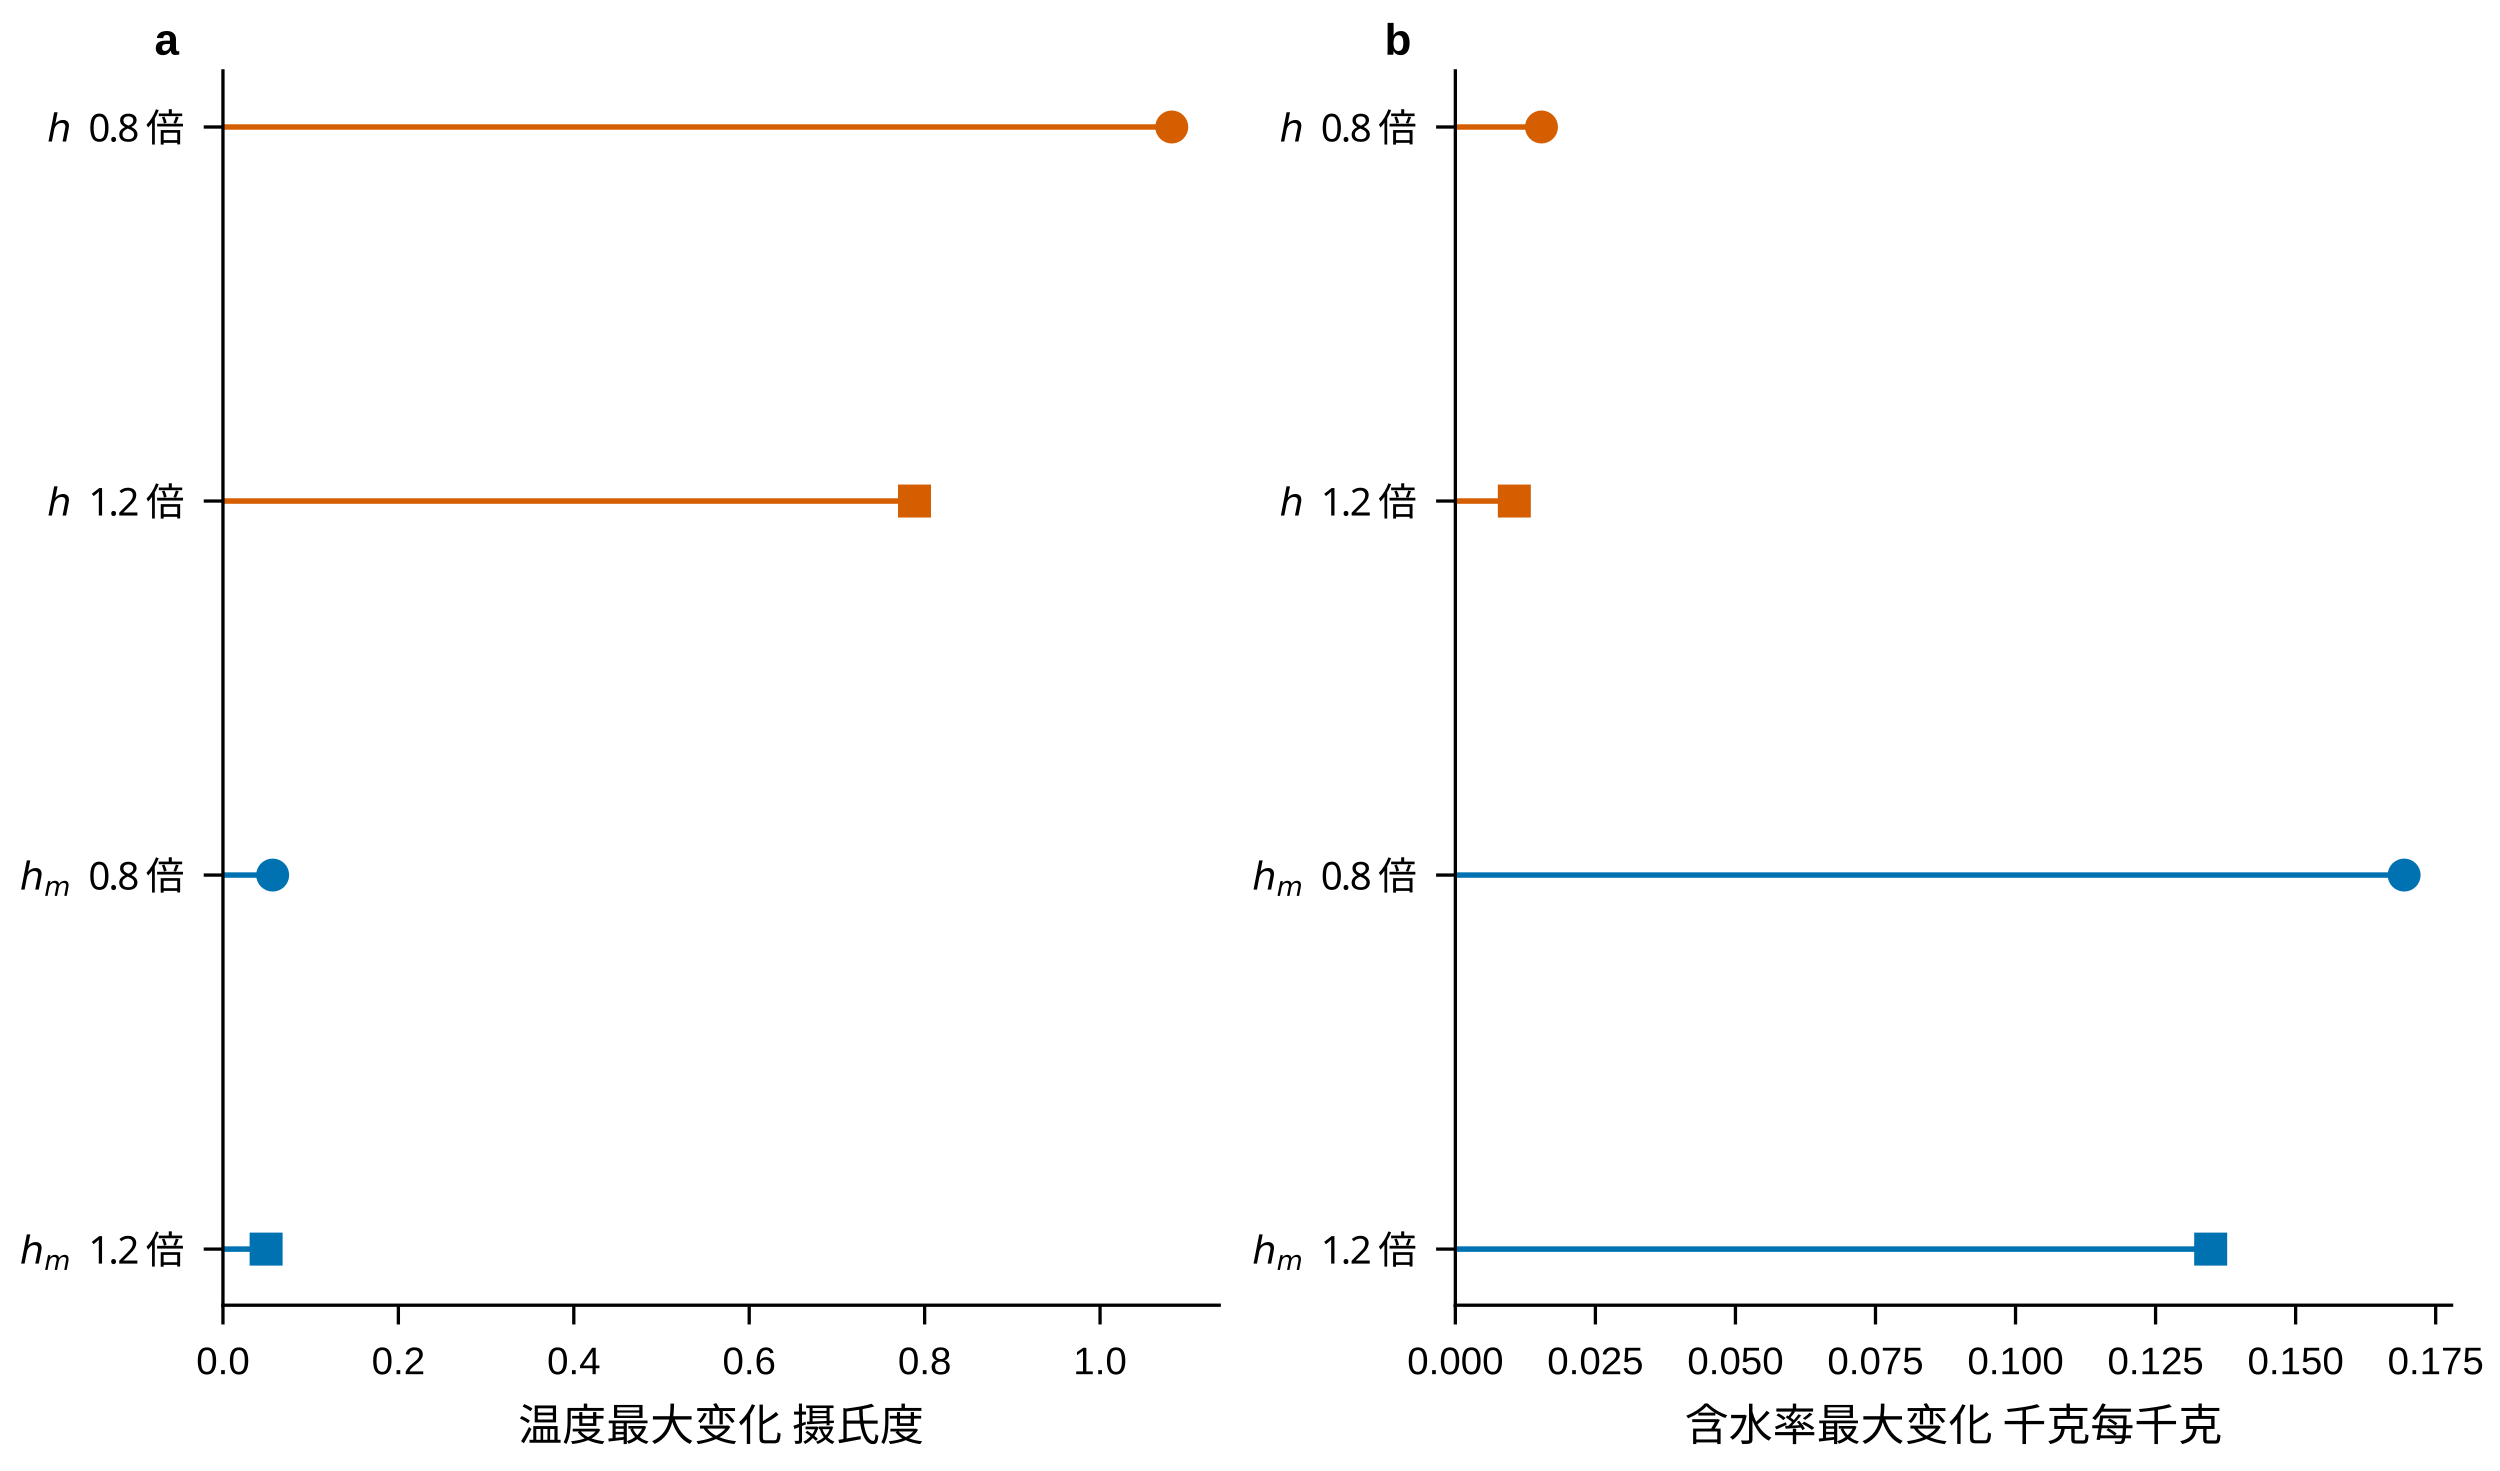
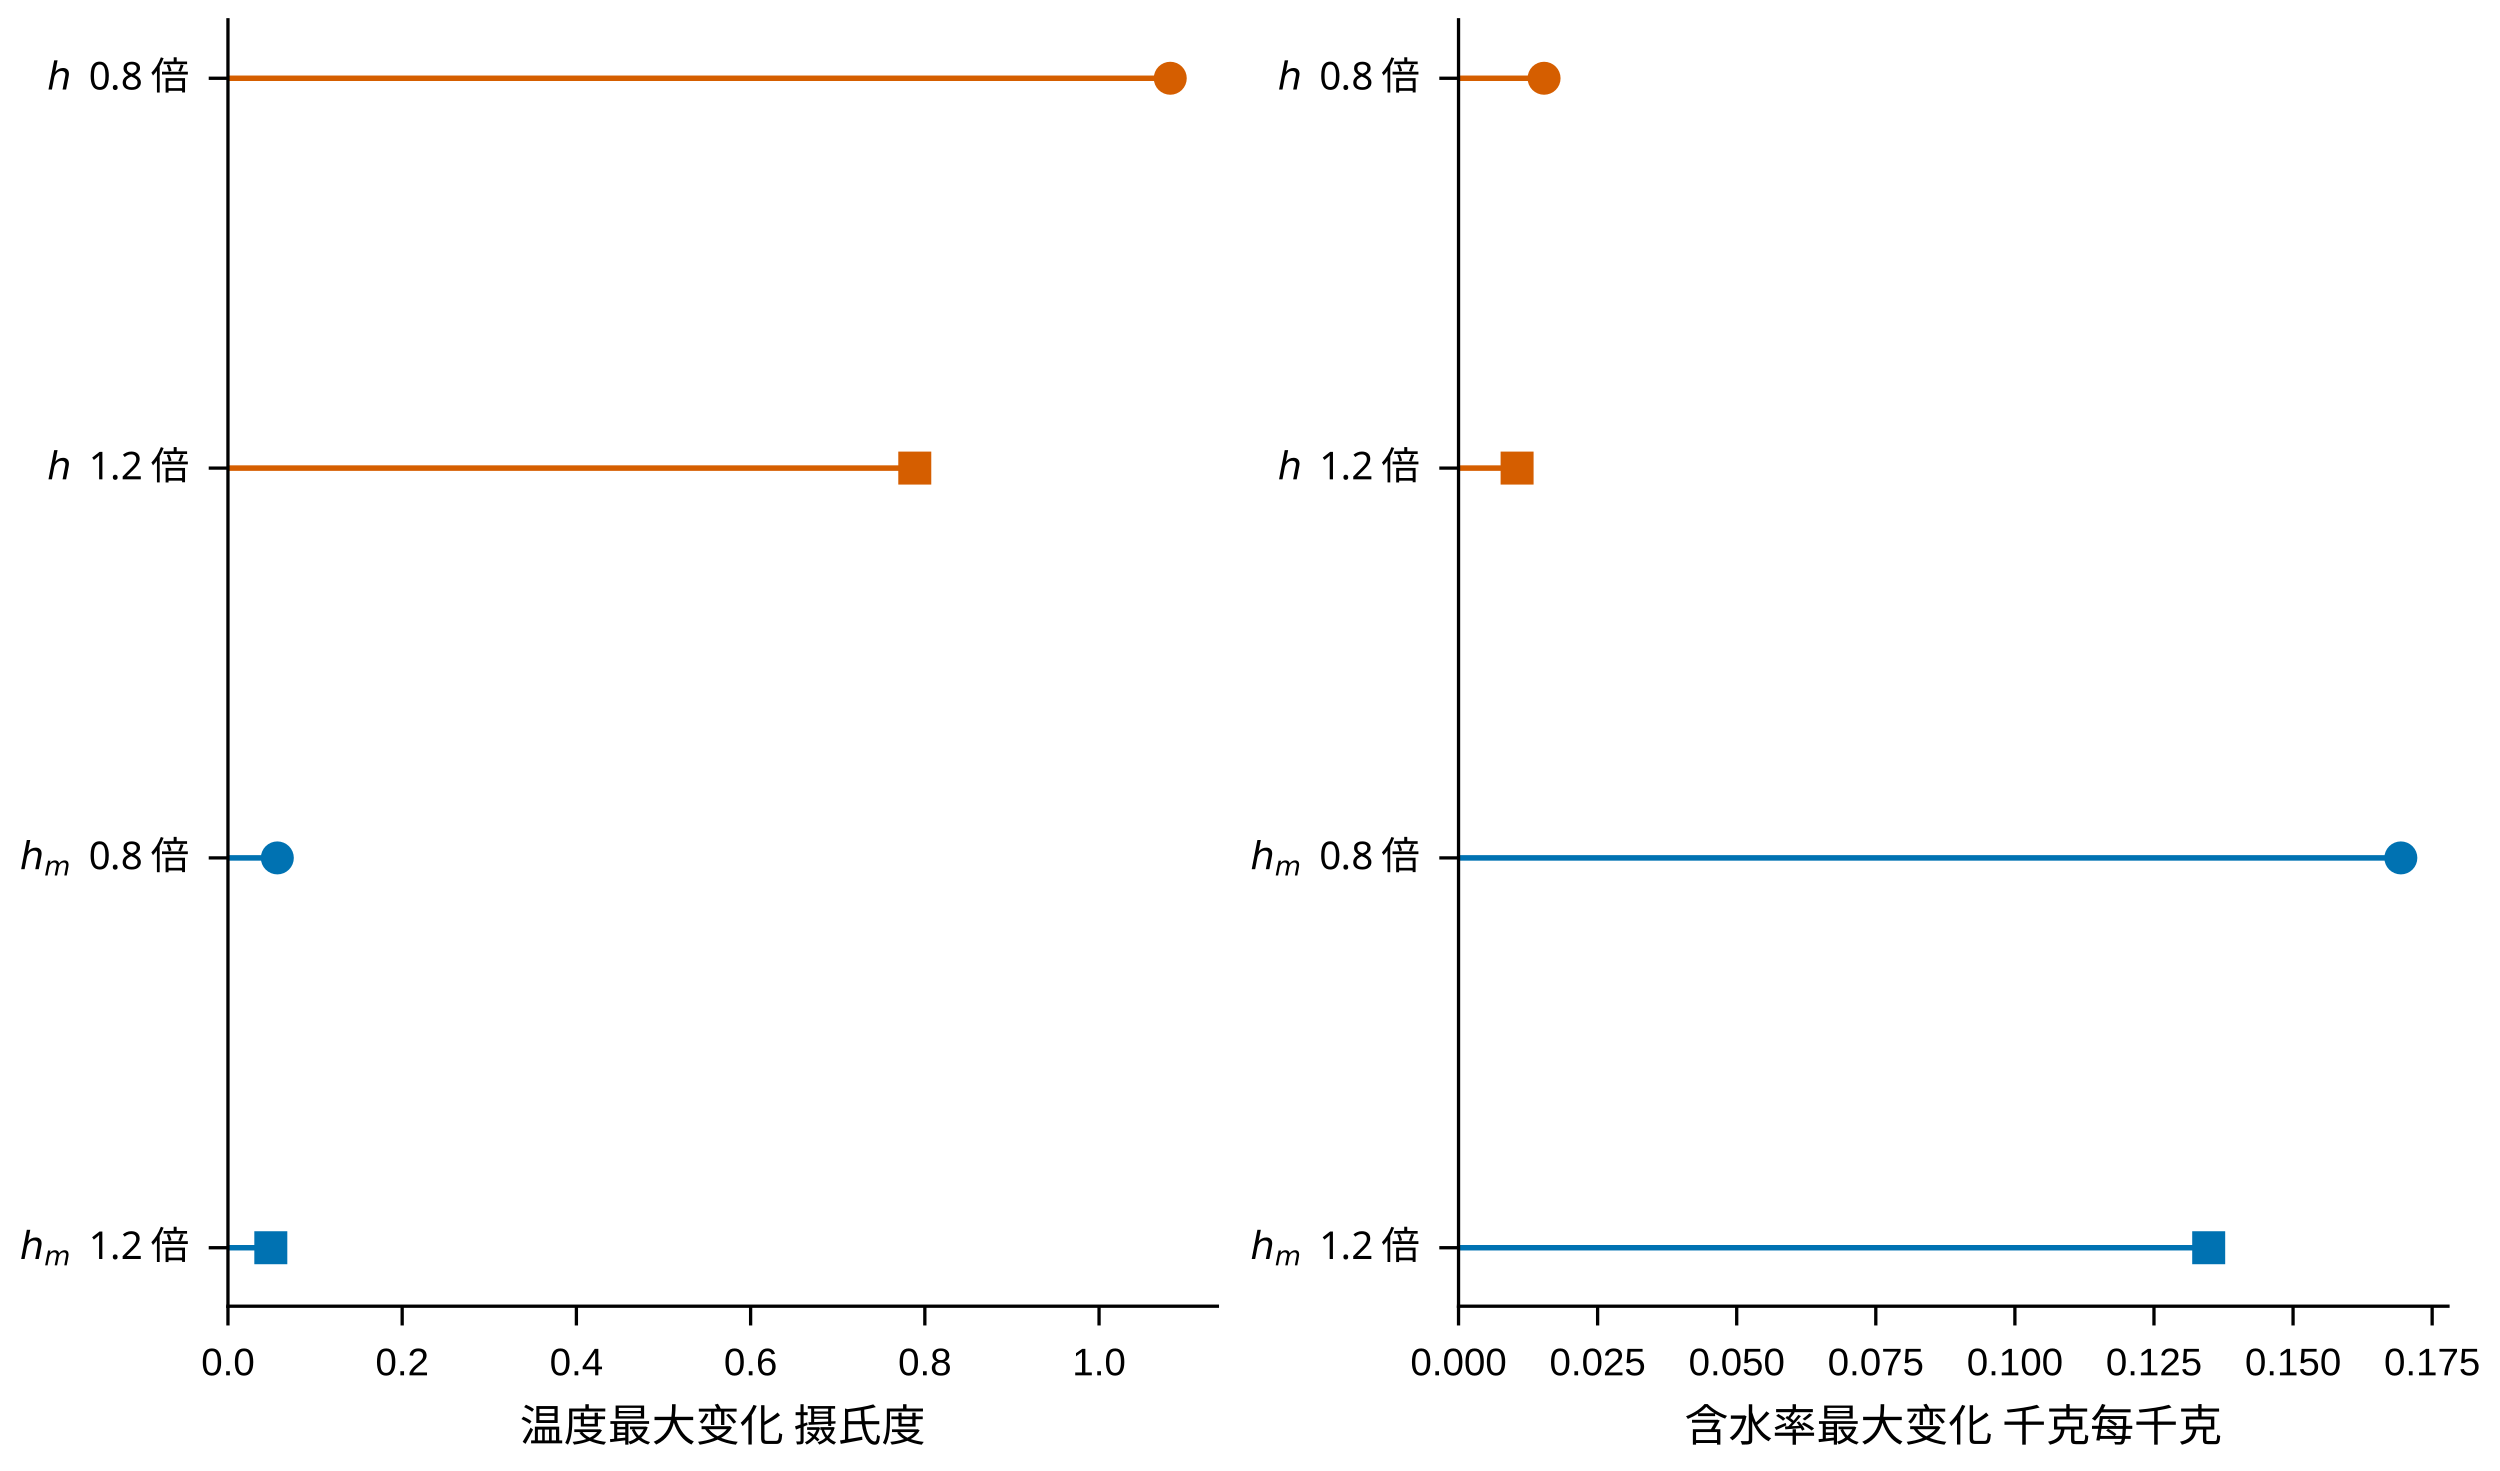
<svg xmlns="http://www.w3.org/2000/svg" xmlns:xlink="http://www.w3.org/1999/xlink" width="454.8pt" height="267.6pt" viewBox="0 0 454.8 267.6" version="1.1">
  <defs>
    <style type="text/css">*{stroke-linejoin: round; stroke-linecap: butt}</style>
  </defs>
  <g id="figure_1">
    <g id="patch_1">
      <path d="M 0 267.6  L 454.8 267.6  L 454.8 0  L 0 0  z " style="fill: #ffffff" />
    </g>
    <g id="axes_1">
      <g id="patch_2">
-         <path d="M 40.56 237.444  L 221.796 237.444  L 221.796 12.896  L 40.56 12.896  z " style="fill: #ffffff" />
+         <path d="M 41.47 237.625  L 221.466 237.625  L 221.466 3.6  L 41.47 3.6  z " style="fill: #ffffff" />
      </g>
      <g id="matplotlib.axis_1">
        <g id="xtick_1">
          <g id="line2d_1">
            <defs>
-               <path id="m7db1012827" d="M 0 0  L 0 3.5  " style="stroke: #000000; stroke-width: 0.6" />
+               <path id="mbb068a0298" d="M 0 0  L 0 3.5  " style="stroke: #000000; stroke-width: 0.6" />
            </defs>
            <g>
-               <use xlink:href="#m7db1012827" x="40.56" y="237.444" style="stroke: #000000; stroke-width: 0.6" />
+               <use xlink:href="#mbb068a0298" x="41.47" y="237.625" style="stroke: #000000; stroke-width: 0.6" />
            </g>
          </g>
          <g id="text_1">
-             <text style="font-size: 7px; font-family: 'Noto Sans SC', 'Arial', 'Helvetica', 'DejaVu Sans', sans-serif; text-anchor: middle" x="40.56" y="250.002" transform="rotate(-0 40.56 250.0025)">0.0</text>
+             <text style="font-size: 7px; font-family: 'Noto Sans SC', 'Arial', 'Helvetica', 'DejaVu Sans', sans-serif; text-anchor: middle" x="41.47" y="250.196" transform="rotate(-0 41.47 250.1961)">0.0</text>
          </g>
        </g>
        <g id="xtick_2">
          <g id="line2d_2">
            <g>
-               <use xlink:href="#m7db1012827" x="72.472" y="237.444" style="stroke: #000000; stroke-width: 0.6" />
+               <use xlink:href="#mbb068a0298" x="73.164" y="237.625" style="stroke: #000000; stroke-width: 0.6" />
            </g>
          </g>
          <g id="text_2">
-             <text style="font-size: 7px; font-family: 'Noto Sans SC', 'Arial', 'Helvetica', 'DejaVu Sans', sans-serif; text-anchor: middle" x="72.472" y="250.002" transform="rotate(-0 72.47239 250.0025)">0.2</text>
+             <text style="font-size: 7px; font-family: 'Noto Sans SC', 'Arial', 'Helvetica', 'DejaVu Sans', sans-serif; text-anchor: middle" x="73.164" y="250.196" transform="rotate(-0 73.16394 250.1961)">0.2</text>
          </g>
        </g>
        <g id="xtick_3">
          <g id="line2d_3">
            <g>
-               <use xlink:href="#m7db1012827" x="104.385" y="237.444" style="stroke: #000000; stroke-width: 0.6" />
+               <use xlink:href="#mbb068a0298" x="104.858" y="237.625" style="stroke: #000000; stroke-width: 0.6" />
            </g>
          </g>
          <g id="text_3">
-             <text style="font-size: 7px; font-family: 'Noto Sans SC', 'Arial', 'Helvetica', 'DejaVu Sans', sans-serif; text-anchor: middle" x="104.385" y="250.002" transform="rotate(-0 104.3848 250.0025)">0.4</text>
+             <text style="font-size: 7px; font-family: 'Noto Sans SC', 'Arial', 'Helvetica', 'DejaVu Sans', sans-serif; text-anchor: middle" x="104.858" y="250.196" transform="rotate(-0 104.8579 250.1961)">0.4</text>
          </g>
        </g>
        <g id="xtick_4">
          <g id="line2d_4">
            <g>
-               <use xlink:href="#m7db1012827" x="136.297" y="237.444" style="stroke: #000000; stroke-width: 0.6" />
+               <use xlink:href="#mbb068a0298" x="136.552" y="237.625" style="stroke: #000000; stroke-width: 0.6" />
            </g>
          </g>
          <g id="text_4">
-             <text style="font-size: 7px; font-family: 'Noto Sans SC', 'Arial', 'Helvetica', 'DejaVu Sans', sans-serif; text-anchor: middle" x="136.297" y="250.002" transform="rotate(-0 136.2972 250.0025)">0.6</text>
+             <text style="font-size: 7px; font-family: 'Noto Sans SC', 'Arial', 'Helvetica', 'DejaVu Sans', sans-serif; text-anchor: middle" x="136.552" y="250.196" transform="rotate(-0 136.5518 250.1961)">0.6</text>
          </g>
        </g>
        <g id="xtick_5">
          <g id="line2d_5">
            <g>
-               <use xlink:href="#m7db1012827" x="168.21" y="237.444" style="stroke: #000000; stroke-width: 0.6" />
+               <use xlink:href="#mbb068a0298" x="168.246" y="237.625" style="stroke: #000000; stroke-width: 0.6" />
            </g>
          </g>
          <g id="text_5">
-             <text style="font-size: 7px; font-family: 'Noto Sans SC', 'Arial', 'Helvetica', 'DejaVu Sans', sans-serif; text-anchor: middle" x="168.21" y="250.002" transform="rotate(-0 168.2096 250.0025)">0.8</text>
+             <text style="font-size: 7px; font-family: 'Noto Sans SC', 'Arial', 'Helvetica', 'DejaVu Sans', sans-serif; text-anchor: middle" x="168.246" y="250.196" transform="rotate(-0 168.2457 250.1961)">0.8</text>
          </g>
        </g>
        <g id="xtick_6">
          <g id="line2d_6">
            <g>
-               <use xlink:href="#m7db1012827" x="200.122" y="237.444" style="stroke: #000000; stroke-width: 0.6" />
+               <use xlink:href="#mbb068a0298" x="199.94" y="237.625" style="stroke: #000000; stroke-width: 0.6" />
            </g>
          </g>
          <g id="text_6">
-             <text style="font-size: 7px; font-family: 'Noto Sans SC', 'Arial', 'Helvetica', 'DejaVu Sans', sans-serif; text-anchor: middle" x="200.122" y="250.002" transform="rotate(-0 200.122 250.0025)">1.0</text>
+             <text style="font-size: 7px; font-family: 'Noto Sans SC', 'Arial', 'Helvetica', 'DejaVu Sans', sans-serif; text-anchor: middle" x="199.94" y="250.196" transform="rotate(-0 199.9397 250.1961)">1.0</text>
          </g>
        </g>
        <g id="text_7">
-           <text style="font-size: 8px; font-family: 'Noto Sans SC', 'Arial', 'Helvetica', 'DejaVu Sans', sans-serif; text-anchor: middle" x="131.178" y="262.056" transform="rotate(-0 131.1782 262.0558)">温度最大变化  摄氏度</text>
+           <text style="font-size: 8px; font-family: 'Noto Sans SC', 'Arial', 'Helvetica', 'DejaVu Sans', sans-serif; text-anchor: middle" x="131.468" y="262.167" transform="rotate(-0 131.4678 262.167)">温度最大变化  摄氏度</text>
        </g>
      </g>
      <g id="matplotlib.axis_2">
        <g id="ytick_1">
          <g id="line2d_7">
            <defs>
-               <path id="m5c91670d1c" d="M 0 0  L -3.5 0  " style="stroke: #000000; stroke-width: 0.6" />
+               <path id="m5f4d43d52a" d="M 0 0  L -3.5 0  " style="stroke: #000000; stroke-width: 0.6" />
            </defs>
            <g>
-               <use xlink:href="#m5c91670d1c" x="40.56" y="23.103" style="stroke: #000000; stroke-width: 0.6" />
+               <use xlink:href="#m5f4d43d52a" x="41.47" y="14.237" style="stroke: #000000; stroke-width: 0.6" />
            </g>
          </g>
          <g id="text_8">
-             <g transform="translate(8.57 25.88219)">
-               <text>
-                 <tspan x="0" y="-0.141" style="font-style: oblique; font-size: 7px; font-family: 'DejaVu Sans'">h</tspan>
-                 <tspan x="4.437" y="-0.141" style="font-weight: 100; font-size: 7px; font-family: 'Noto Sans SC'"> </tspan>
-                 <tspan x="5.977" y="-0.141" style="font-weight: 100; font-size: 7px; font-family: 'Noto Sans SC'"> </tspan>
-                 <tspan x="7.517" y="-0.141" style="font-weight: 100; font-size: 7px; font-family: 'Noto Sans SC'">0</tspan>
-                 <tspan x="11.163" y="-0.141" style="font-weight: 100; font-size: 7px; font-family: 'Noto Sans SC'">.</tspan>
-                 <tspan x="12.78" y="-0.141" style="font-weight: 100; font-size: 7px; font-family: 'Noto Sans SC'">8</tspan>
-                 <tspan x="16.427" y="-0.141" style="font-weight: 100; font-size: 7px; font-family: 'Noto Sans SC'"> </tspan>
-                 <tspan x="17.967" y="-0.141" style="font-weight: 100; font-size: 7px; font-family: 'Noto Sans SC'">倍</tspan>
+             <g transform="translate(8.57 17.02326)">
+               <text>
+                 <tspan x="0" y="-0.734" style="font-style: oblique; font-size: 7px; font-family: 'DejaVu Sans'">h</tspan>
+                 <tspan x="4.437" y="-0.734" style="font-size: 7px; font-family: 'Noto Sans SC'"> </tspan>
+                 <tspan x="6.005" y="-0.734" style="font-size: 7px; font-family: 'Noto Sans SC'"> </tspan>
+                 <tspan x="7.573" y="-0.734" style="font-size: 7px; font-family: 'Noto Sans SC'">0</tspan>
+                 <tspan x="11.458" y="-0.734" style="font-size: 7px; font-family: 'Noto Sans SC'">.</tspan>
+                 <tspan x="13.404" y="-0.734" style="font-size: 7px; font-family: 'Noto Sans SC'">8</tspan>
+                 <tspan x="17.288" y="-0.734" style="font-size: 7px; font-family: 'Noto Sans SC'"> </tspan>
+                 <tspan x="18.856" y="-0.734" style="font-size: 7px; font-family: 'Noto Sans SC'">倍</tspan>
              </text>
            </g>
          </g>
        </g>
        <g id="ytick_2">
          <g id="line2d_8">
            <g>
-               <use xlink:href="#m5c91670d1c" x="40.56" y="91.148" style="stroke: #000000; stroke-width: 0.6" />
+               <use xlink:href="#m5f4d43d52a" x="41.47" y="85.154" style="stroke: #000000; stroke-width: 0.6" />
            </g>
          </g>
          <g id="text_9">
-             <g transform="translate(8.57 93.92697)">
-               <text>
-                 <tspan x="0" y="-0.141" style="font-style: oblique; font-size: 7px; font-family: 'DejaVu Sans'">h</tspan>
-                 <tspan x="4.437" y="-0.141" style="font-weight: 100; font-size: 7px; font-family: 'Noto Sans SC'"> </tspan>
-                 <tspan x="5.977" y="-0.141" style="font-weight: 100; font-size: 7px; font-family: 'Noto Sans SC'"> </tspan>
-                 <tspan x="7.517" y="-0.141" style="font-weight: 100; font-size: 7px; font-family: 'Noto Sans SC'">1</tspan>
-                 <tspan x="11.163" y="-0.141" style="font-weight: 100; font-size: 7px; font-family: 'Noto Sans SC'">.</tspan>
-                 <tspan x="12.78" y="-0.141" style="font-weight: 100; font-size: 7px; font-family: 'Noto Sans SC'">2</tspan>
-                 <tspan x="16.427" y="-0.141" style="font-weight: 100; font-size: 7px; font-family: 'Noto Sans SC'"> </tspan>
-                 <tspan x="17.967" y="-0.141" style="font-weight: 100; font-size: 7px; font-family: 'Noto Sans SC'">倍</tspan>
+             <g transform="translate(8.57 87.93978)">
+               <text>
+                 <tspan x="0" y="-0.734" style="font-style: oblique; font-size: 7px; font-family: 'DejaVu Sans'">h</tspan>
+                 <tspan x="4.437" y="-0.734" style="font-size: 7px; font-family: 'Noto Sans SC'"> </tspan>
+                 <tspan x="6.005" y="-0.734" style="font-size: 7px; font-family: 'Noto Sans SC'"> </tspan>
+                 <tspan x="7.573" y="-0.734" style="font-size: 7px; font-family: 'Noto Sans SC'">1</tspan>
+                 <tspan x="11.458" y="-0.734" style="font-size: 7px; font-family: 'Noto Sans SC'">.</tspan>
+                 <tspan x="13.404" y="-0.734" style="font-size: 7px; font-family: 'Noto Sans SC'">2</tspan>
+                 <tspan x="17.288" y="-0.734" style="font-size: 7px; font-family: 'Noto Sans SC'"> </tspan>
+                 <tspan x="18.856" y="-0.734" style="font-size: 7px; font-family: 'Noto Sans SC'">倍</tspan>
              </text>
            </g>
          </g>
        </g>
        <g id="ytick_3">
          <g id="line2d_9">
            <g>
-               <use xlink:href="#m5c91670d1c" x="40.56" y="159.193" style="stroke: #000000; stroke-width: 0.6" />
+               <use xlink:href="#m5f4d43d52a" x="41.47" y="156.071" style="stroke: #000000; stroke-width: 0.6" />
            </g>
          </g>
          <g id="text_10">
-             <g transform="translate(3.6 161.9718)">
-               <text>
-                 <tspan x="0" y="-0.141" style="font-style: oblique; font-size: 7px; font-family: 'DejaVu Sans'">h</tspan>
-                 <tspan x="4.437" y="1.008" style="font-style: oblique; font-size: 4.9px; font-family: 'DejaVu Sans'">m</tspan>
-                 <tspan x="9.401" y="-0.141" style="font-weight: 100; font-size: 7px; font-family: 'Noto Sans SC'"> </tspan>
-                 <tspan x="10.941" y="-0.141" style="font-weight: 100; font-size: 7px; font-family: 'Noto Sans SC'"> </tspan>
-                 <tspan x="12.481" y="-0.141" style="font-weight: 100; font-size: 7px; font-family: 'Noto Sans SC'">0</tspan>
-                 <tspan x="16.128" y="-0.141" style="font-weight: 100; font-size: 7px; font-family: 'Noto Sans SC'">.</tspan>
-                 <tspan x="17.745" y="-0.141" style="font-weight: 100; font-size: 7px; font-family: 'Noto Sans SC'">8</tspan>
-                 <tspan x="21.392" y="-0.141" style="font-weight: 100; font-size: 7px; font-family: 'Noto Sans SC'"> </tspan>
-                 <tspan x="22.932" y="-0.141" style="font-weight: 100; font-size: 7px; font-family: 'Noto Sans SC'">倍</tspan>
+             <g transform="translate(3.6 158.8563)">
+               <text>
+                 <tspan x="0" y="-0.734" style="font-style: oblique; font-size: 7px; font-family: 'DejaVu Sans'">h</tspan>
+                 <tspan x="4.437" y="0.414" style="font-style: oblique; font-size: 4.9px; font-family: 'DejaVu Sans'">m</tspan>
+                 <tspan x="9.401" y="-0.734" style="font-size: 7px; font-family: 'Noto Sans SC'"> </tspan>
+                 <tspan x="10.969" y="-0.734" style="font-size: 7px; font-family: 'Noto Sans SC'"> </tspan>
+                 <tspan x="12.537" y="-0.734" style="font-size: 7px; font-family: 'Noto Sans SC'">0</tspan>
+                 <tspan x="16.422" y="-0.734" style="font-size: 7px; font-family: 'Noto Sans SC'">.</tspan>
+                 <tspan x="18.368" y="-0.734" style="font-size: 7px; font-family: 'Noto Sans SC'">8</tspan>
+                 <tspan x="22.253" y="-0.734" style="font-size: 7px; font-family: 'Noto Sans SC'"> </tspan>
+                 <tspan x="23.821" y="-0.734" style="font-size: 7px; font-family: 'Noto Sans SC'">倍</tspan>
              </text>
            </g>
          </g>
        </g>
        <g id="ytick_4">
          <g id="line2d_10">
            <g>
-               <use xlink:href="#m5c91670d1c" x="40.56" y="227.237" style="stroke: #000000; stroke-width: 0.6" />
+               <use xlink:href="#m5f4d43d52a" x="41.47" y="226.987" style="stroke: #000000; stroke-width: 0.6" />
            </g>
          </g>
          <g id="text_11">
-             <g transform="translate(3.6 230.0166)">
-               <text>
-                 <tspan x="0" y="-0.141" style="font-style: oblique; font-size: 7px; font-family: 'DejaVu Sans'">h</tspan>
-                 <tspan x="4.437" y="1.008" style="font-style: oblique; font-size: 4.9px; font-family: 'DejaVu Sans'">m</tspan>
-                 <tspan x="9.401" y="-0.141" style="font-weight: 100; font-size: 7px; font-family: 'Noto Sans SC'"> </tspan>
-                 <tspan x="10.941" y="-0.141" style="font-weight: 100; font-size: 7px; font-family: 'Noto Sans SC'"> </tspan>
-                 <tspan x="12.481" y="-0.141" style="font-weight: 100; font-size: 7px; font-family: 'Noto Sans SC'">1</tspan>
-                 <tspan x="16.128" y="-0.141" style="font-weight: 100; font-size: 7px; font-family: 'Noto Sans SC'">.</tspan>
-                 <tspan x="17.745" y="-0.141" style="font-weight: 100; font-size: 7px; font-family: 'Noto Sans SC'">2</tspan>
-                 <tspan x="21.392" y="-0.141" style="font-weight: 100; font-size: 7px; font-family: 'Noto Sans SC'"> </tspan>
-                 <tspan x="22.932" y="-0.141" style="font-weight: 100; font-size: 7px; font-family: 'Noto Sans SC'">倍</tspan>
+             <g transform="translate(3.6 229.7728)">
+               <text>
+                 <tspan x="0" y="-0.734" style="font-style: oblique; font-size: 7px; font-family: 'DejaVu Sans'">h</tspan>
+                 <tspan x="4.437" y="0.414" style="font-style: oblique; font-size: 4.9px; font-family: 'DejaVu Sans'">m</tspan>
+                 <tspan x="9.401" y="-0.734" style="font-size: 7px; font-family: 'Noto Sans SC'"> </tspan>
+                 <tspan x="10.969" y="-0.734" style="font-size: 7px; font-family: 'Noto Sans SC'"> </tspan>
+                 <tspan x="12.537" y="-0.734" style="font-size: 7px; font-family: 'Noto Sans SC'">1</tspan>
+                 <tspan x="16.422" y="-0.734" style="font-size: 7px; font-family: 'Noto Sans SC'">.</tspan>
+                 <tspan x="18.368" y="-0.734" style="font-size: 7px; font-family: 'Noto Sans SC'">2</tspan>
+                 <tspan x="22.253" y="-0.734" style="font-size: 7px; font-family: 'Noto Sans SC'"> </tspan>
+                 <tspan x="23.821" y="-0.734" style="font-size: 7px; font-family: 'Noto Sans SC'">倍</tspan>
              </text>
            </g>
          </g>
        </g>
      </g>
      <g id="LineCollection_1">
-         <path d="M 40.56 23.103  L 213.166 23.103  " clip-path="url(#pd865743dc5)" style="fill: none; stroke: #d55e00" />
+         <path d="M 41.47 14.237  L 212.894 14.237  " clip-path="url(#pe8b805df7c)" style="fill: none; stroke: #d55e00" />
      </g>
      <g id="line2d_11">
-         <path d="M 213.166 23.103  " clip-path="url(#pd865743dc5)" style="fill: none; stroke: #d55e00; stroke-linecap: square" />
+         <path d="M 212.894 14.237  " clip-path="url(#pe8b805df7c)" style="fill: none; stroke: #d55e00; stroke-linecap: square" />
        <defs>
-           <path id="m3d8fa7e829" d="M 0 2.5  C 0.663 2.5 1.299 2.237 1.768 1.768  C 2.237 1.299 2.5 0.663 2.5 0  C 2.5 -0.663 2.237 -1.299 1.768 -1.768  C 1.299 -2.237 0.663 -2.5 0 -2.5  C -0.663 -2.5 -1.299 -2.237 -1.768 -1.768  C -2.237 -1.299 -2.5 -0.663 -2.5 0  C -2.5 0.663 -2.237 1.299 -1.768 1.768  C -1.299 2.237 -0.663 2.5 0 2.5  z " style="stroke: #d55e00" />
+           <path id="mf55d1e9060" d="M 0 2.5  C 0.663 2.5 1.299 2.237 1.768 1.768  C 2.237 1.299 2.5 0.663 2.5 0  C 2.5 -0.663 2.237 -1.299 1.768 -1.768  C 1.299 -2.237 0.663 -2.5 0 -2.5  C -0.663 -2.5 -1.299 -2.237 -1.768 -1.768  C -2.237 -1.299 -2.5 -0.663 -2.5 0  C -2.5 0.663 -2.237 1.299 -1.768 1.768  C -1.299 2.237 -0.663 2.5 0 2.5  z " style="stroke: #d55e00" />
        </defs>
-         <g clip-path="url(#pd865743dc5)">
-           <use xlink:href="#m3d8fa7e829" x="213.166" y="23.103" style="fill: #d55e00; stroke: #d55e00" />
+         <g clip-path="url(#pe8b805df7c)">
+           <use xlink:href="#mf55d1e9060" x="212.894" y="14.237" style="fill: #d55e00; stroke: #d55e00" />
        </g>
      </g>
      <g id="LineCollection_2">
-         <path d="M 40.56 91.148  L 166.367 91.148  " clip-path="url(#pd865743dc5)" style="fill: none; stroke: #d55e00" />
+         <path d="M 41.47 85.154  L 166.416 85.154  " clip-path="url(#pe8b805df7c)" style="fill: none; stroke: #d55e00" />
      </g>
      <g id="line2d_12">
-         <path d="M 166.367 91.148  " clip-path="url(#pd865743dc5)" style="fill: none; stroke: #d55e00; stroke-linecap: square" />
+         <path d="M 166.416 85.154  " clip-path="url(#pe8b805df7c)" style="fill: none; stroke: #d55e00; stroke-linecap: square" />
        <defs>
-           <path id="m73df6f0cbd" d="M -2.5 2.5  L 2.5 2.5  L 2.5 -2.5  L -2.5 -2.5  z " style="stroke: #d55e00; stroke-linejoin: miter" />
+           <path id="m1ba8756b4d" d="M -2.5 2.5  L 2.5 2.5  L 2.5 -2.5  L -2.5 -2.5  z " style="stroke: #d55e00; stroke-linejoin: miter" />
        </defs>
-         <g clip-path="url(#pd865743dc5)">
-           <use xlink:href="#m73df6f0cbd" x="166.367" y="91.148" style="fill: #d55e00; stroke: #d55e00; stroke-linejoin: miter" />
+         <g clip-path="url(#pe8b805df7c)">
+           <use xlink:href="#m1ba8756b4d" x="166.416" y="85.154" style="fill: #d55e00; stroke: #d55e00; stroke-linejoin: miter" />
        </g>
      </g>
      <g id="LineCollection_3">
-         <path d="M 40.56 159.193  L 49.604 159.193  " clip-path="url(#pd865743dc5)" style="fill: none; stroke: #0072b2" />
+         <path d="M 41.47 156.071  L 50.452 156.071  " clip-path="url(#pe8b805df7c)" style="fill: none; stroke: #0072b2" />
      </g>
      <g id="line2d_13">
-         <path d="M 49.604 159.193  " clip-path="url(#pd865743dc5)" style="fill: none; stroke: #0072b2; stroke-linecap: square" />
+         <path d="M 50.452 156.071  " clip-path="url(#pe8b805df7c)" style="fill: none; stroke: #0072b2; stroke-linecap: square" />
        <defs>
-           <path id="m2c6cf6c062" d="M 0 2.5  C 0.663 2.5 1.299 2.237 1.768 1.768  C 2.237 1.299 2.5 0.663 2.5 0  C 2.5 -0.663 2.237 -1.299 1.768 -1.768  C 1.299 -2.237 0.663 -2.5 0 -2.5  C -0.663 -2.5 -1.299 -2.237 -1.768 -1.768  C -2.237 -1.299 -2.5 -0.663 -2.5 0  C -2.5 0.663 -2.237 1.299 -1.768 1.768  C -1.299 2.237 -0.663 2.5 0 2.5  z " style="stroke: #0072b2" />
+           <path id="mf1647666b4" d="M 0 2.5  C 0.663 2.5 1.299 2.237 1.768 1.768  C 2.237 1.299 2.5 0.663 2.5 0  C 2.5 -0.663 2.237 -1.299 1.768 -1.768  C 1.299 -2.237 0.663 -2.5 0 -2.5  C -0.663 -2.5 -1.299 -2.237 -1.768 -1.768  C -2.237 -1.299 -2.5 -0.663 -2.5 0  C -2.5 0.663 -2.237 1.299 -1.768 1.768  C -1.299 2.237 -0.663 2.5 0 2.5  z " style="stroke: #0072b2" />
        </defs>
-         <g clip-path="url(#pd865743dc5)">
-           <use xlink:href="#m2c6cf6c062" x="49.604" y="159.193" style="fill: #0072b2; stroke: #0072b2" />
+         <g clip-path="url(#pe8b805df7c)">
+           <use xlink:href="#mf1647666b4" x="50.452" y="156.071" style="fill: #0072b2; stroke: #0072b2" />
        </g>
      </g>
      <g id="LineCollection_4">
-         <path d="M 40.56 227.237  L 48.41 227.237  " clip-path="url(#pd865743dc5)" style="fill: none; stroke: #0072b2" />
+         <path d="M 41.47 226.987  L 49.266 226.987  " clip-path="url(#pe8b805df7c)" style="fill: none; stroke: #0072b2" />
      </g>
      <g id="line2d_14">
-         <path d="M 48.41 227.237  " clip-path="url(#pd865743dc5)" style="fill: none; stroke: #0072b2; stroke-linecap: square" />
+         <path d="M 49.266 226.987  " clip-path="url(#pe8b805df7c)" style="fill: none; stroke: #0072b2; stroke-linecap: square" />
        <defs>
-           <path id="m68f99ad8da" d="M -2.5 2.5  L 2.5 2.5  L 2.5 -2.5  L -2.5 -2.5  z " style="stroke: #0072b2; stroke-linejoin: miter" />
+           <path id="mbb1bf34e77" d="M -2.5 2.5  L 2.5 2.5  L 2.5 -2.5  L -2.5 -2.5  z " style="stroke: #0072b2; stroke-linejoin: miter" />
        </defs>
-         <g clip-path="url(#pd865743dc5)">
-           <use xlink:href="#m68f99ad8da" x="48.41" y="227.237" style="fill: #0072b2; stroke: #0072b2; stroke-linejoin: miter" />
+         <g clip-path="url(#pe8b805df7c)">
+           <use xlink:href="#mbb1bf34e77" x="49.266" y="226.987" style="fill: #0072b2; stroke: #0072b2; stroke-linejoin: miter" />
        </g>
      </g>
      <g id="patch_3">
-         <path d="M 40.56 237.444  L 40.56 12.896  " style="fill: none; stroke: #000000; stroke-width: 0.6; stroke-linejoin: miter; stroke-linecap: square" />
+         <path d="M 41.47 237.625  L 41.47 3.6  " style="fill: none; stroke: #000000; stroke-width: 0.6; stroke-linejoin: miter; stroke-linecap: square" />
      </g>
      <g id="patch_4">
-         <path d="M 40.56 237.444  L 221.796 237.444  " style="fill: none; stroke: #000000; stroke-width: 0.6; stroke-linejoin: miter; stroke-linecap: square" />
-       </g>
-       <g id="text_12">
-         <text style="font-weight: 700; font-size: 8px; font-family: 'Noto Sans SC', 'Arial', 'Helvetica', 'DejaVu Sans', sans-serif; text-anchor: end" x="32.56" y="9.953" transform="rotate(-0 32.56 9.9525)">a</text>
+         <path d="M 41.47 237.625  L 221.466 237.625  " style="fill: none; stroke: #000000; stroke-width: 0.6; stroke-linejoin: miter; stroke-linecap: square" />
      </g>
    </g>
    <g id="axes_2">
      <g id="patch_5">
-         <path d="M 264.757 237.444  L 445.993 237.444  L 445.993 12.896  L 264.757 12.896  z " style="fill: #ffffff" />
+         <path d="M 265.336 237.625  L 445.332 237.625  L 445.332 3.6  L 265.336 3.6  z " style="fill: #ffffff" />
      </g>
      <g id="matplotlib.axis_3">
        <g id="xtick_7">
          <g id="line2d_15">
            <g>
-               <use xlink:href="#m7db1012827" x="264.757" y="237.444" style="stroke: #000000; stroke-width: 0.6" />
-             </g>
-           </g>
-           <g id="text_13">
-             <text style="font-size: 7px; font-family: 'Noto Sans SC', 'Arial', 'Helvetica', 'DejaVu Sans', sans-serif; text-anchor: middle" x="264.757" y="250.002" transform="rotate(-0 264.7568 250.0025)">0.000</text>
+               <use xlink:href="#mbb068a0298" x="265.336" y="237.625" style="stroke: #000000; stroke-width: 0.6" />
+             </g>
+           </g>
+           <g id="text_12">
+             <text style="font-size: 7px; font-family: 'Noto Sans SC', 'Arial', 'Helvetica', 'DejaVu Sans', sans-serif; text-anchor: middle" x="265.336" y="250.196" transform="rotate(-0 265.3361 250.1961)">0.000</text>
          </g>
        </g>
        <g id="xtick_8">
          <g id="line2d_16">
            <g>
-               <use xlink:href="#m7db1012827" x="290.234" y="237.444" style="stroke: #000000; stroke-width: 0.6" />
-             </g>
-           </g>
-           <g id="text_14">
-             <text style="font-size: 7px; font-family: 'Noto Sans SC', 'Arial', 'Helvetica', 'DejaVu Sans', sans-serif; text-anchor: middle" x="290.234" y="250.002" transform="rotate(-0 290.2341 250.0025)">0.025</text>
+               <use xlink:href="#mbb068a0298" x="290.639" y="237.625" style="stroke: #000000; stroke-width: 0.6" />
+             </g>
+           </g>
+           <g id="text_13">
+             <text style="font-size: 7px; font-family: 'Noto Sans SC', 'Arial', 'Helvetica', 'DejaVu Sans', sans-serif; text-anchor: middle" x="290.639" y="250.196" transform="rotate(-0 290.6391 250.1961)">0.025</text>
          </g>
        </g>
        <g id="xtick_9">
          <g id="line2d_17">
            <g>
-               <use xlink:href="#m7db1012827" x="315.711" y="237.444" style="stroke: #000000; stroke-width: 0.6" />
-             </g>
-           </g>
-           <g id="text_15">
-             <text style="font-size: 7px; font-family: 'Noto Sans SC', 'Arial', 'Helvetica', 'DejaVu Sans', sans-serif; text-anchor: middle" x="315.711" y="250.002" transform="rotate(-0 315.7115 250.0025)">0.050</text>
+               <use xlink:href="#mbb068a0298" x="315.942" y="237.625" style="stroke: #000000; stroke-width: 0.6" />
+             </g>
+           </g>
+           <g id="text_14">
+             <text style="font-size: 7px; font-family: 'Noto Sans SC', 'Arial', 'Helvetica', 'DejaVu Sans', sans-serif; text-anchor: middle" x="315.942" y="250.196" transform="rotate(-0 315.942 250.1961)">0.050</text>
          </g>
        </g>
        <g id="xtick_10">
          <g id="line2d_18">
            <g>
-               <use xlink:href="#m7db1012827" x="341.189" y="237.444" style="stroke: #000000; stroke-width: 0.6" />
-             </g>
-           </g>
-           <g id="text_16">
-             <text style="font-size: 7px; font-family: 'Noto Sans SC', 'Arial', 'Helvetica', 'DejaVu Sans', sans-serif; text-anchor: middle" x="341.189" y="250.002" transform="rotate(-0 341.1888 250.0025)">0.075</text>
+               <use xlink:href="#mbb068a0298" x="341.245" y="237.625" style="stroke: #000000; stroke-width: 0.6" />
+             </g>
+           </g>
+           <g id="text_15">
+             <text style="font-size: 7px; font-family: 'Noto Sans SC', 'Arial', 'Helvetica', 'DejaVu Sans', sans-serif; text-anchor: middle" x="341.245" y="250.196" transform="rotate(-0 341.2449 250.1961)">0.075</text>
          </g>
        </g>
        <g id="xtick_11">
          <g id="line2d_19">
            <g>
-               <use xlink:href="#m7db1012827" x="366.666" y="237.444" style="stroke: #000000; stroke-width: 0.6" />
-             </g>
-           </g>
-           <g id="text_17">
-             <text style="font-size: 7px; font-family: 'Noto Sans SC', 'Arial', 'Helvetica', 'DejaVu Sans', sans-serif; text-anchor: middle" x="366.666" y="250.002" transform="rotate(-0 366.6661 250.0025)">0.100</text>
+               <use xlink:href="#mbb068a0298" x="366.548" y="237.625" style="stroke: #000000; stroke-width: 0.6" />
+             </g>
+           </g>
+           <g id="text_16">
+             <text style="font-size: 7px; font-family: 'Noto Sans SC', 'Arial', 'Helvetica', 'DejaVu Sans', sans-serif; text-anchor: middle" x="366.548" y="250.196" transform="rotate(-0 366.5478 250.1961)">0.100</text>
          </g>
        </g>
        <g id="xtick_12">
          <g id="line2d_20">
            <g>
-               <use xlink:href="#m7db1012827" x="392.143" y="237.444" style="stroke: #000000; stroke-width: 0.6" />
-             </g>
-           </g>
-           <g id="text_18">
-             <text style="font-size: 7px; font-family: 'Noto Sans SC', 'Arial', 'Helvetica', 'DejaVu Sans', sans-serif; text-anchor: middle" x="392.143" y="250.002" transform="rotate(-0 392.1434 250.0025)">0.125</text>
+               <use xlink:href="#mbb068a0298" x="391.851" y="237.625" style="stroke: #000000; stroke-width: 0.6" />
+             </g>
+           </g>
+           <g id="text_17">
+             <text style="font-size: 7px; font-family: 'Noto Sans SC', 'Arial', 'Helvetica', 'DejaVu Sans', sans-serif; text-anchor: middle" x="391.851" y="250.196" transform="rotate(-0 391.8508 250.1961)">0.125</text>
          </g>
        </g>
        <g id="xtick_13">
          <g id="line2d_21">
            <g>
-               <use xlink:href="#m7db1012827" x="417.621" y="237.444" style="stroke: #000000; stroke-width: 0.6" />
-             </g>
-           </g>
-           <g id="text_19">
-             <text style="font-size: 7px; font-family: 'Noto Sans SC', 'Arial', 'Helvetica', 'DejaVu Sans', sans-serif; text-anchor: middle" x="417.621" y="250.002" transform="rotate(-0 417.6208 250.0025)">0.150</text>
+               <use xlink:href="#mbb068a0298" x="417.154" y="237.625" style="stroke: #000000; stroke-width: 0.6" />
+             </g>
+           </g>
+           <g id="text_18">
+             <text style="font-size: 7px; font-family: 'Noto Sans SC', 'Arial', 'Helvetica', 'DejaVu Sans', sans-serif; text-anchor: middle" x="417.154" y="250.196" transform="rotate(-0 417.1537 250.1961)">0.150</text>
          </g>
        </g>
        <g id="xtick_14">
          <g id="line2d_22">
            <g>
-               <use xlink:href="#m7db1012827" x="443.098" y="237.444" style="stroke: #000000; stroke-width: 0.6" />
-             </g>
-           </g>
-           <g id="text_20">
-             <text style="font-size: 7px; font-family: 'Noto Sans SC', 'Arial', 'Helvetica', 'DejaVu Sans', sans-serif; text-anchor: middle" x="443.098" y="250.002" transform="rotate(-0 443.0981 250.0025)">0.175</text>
-           </g>
-         </g>
-         <g id="text_21">
-           <text style="font-size: 8px; font-family: 'Noto Sans SC', 'Arial', 'Helvetica', 'DejaVu Sans', sans-serif; text-anchor: middle" x="355.375" y="262.056" transform="rotate(-0 355.3749 262.0558)">含水率最大变化  千克每千克</text>
+               <use xlink:href="#mbb068a0298" x="442.457" y="237.625" style="stroke: #000000; stroke-width: 0.6" />
+             </g>
+           </g>
+           <g id="text_19">
+             <text style="font-size: 7px; font-family: 'Noto Sans SC', 'Arial', 'Helvetica', 'DejaVu Sans', sans-serif; text-anchor: middle" x="442.457" y="250.196" transform="rotate(-0 442.4566 250.1961)">0.175</text>
+           </g>
+         </g>
+         <g id="text_20">
+           <text style="font-size: 8px; font-family: 'Noto Sans SC', 'Arial', 'Helvetica', 'DejaVu Sans', sans-serif; text-anchor: middle" x="355.334" y="262.167" transform="rotate(-0 355.334 262.167)">含水率最大变化  千克每千克</text>
        </g>
      </g>
      <g id="matplotlib.axis_4">
        <g id="ytick_5">
          <g id="line2d_23">
            <g>
-               <use xlink:href="#m5c91670d1c" x="264.757" y="23.103" style="stroke: #000000; stroke-width: 0.6" />
-             </g>
-           </g>
-           <g id="text_22">
-             <g transform="translate(232.7668 25.88219)">
-               <text>
-                 <tspan x="0" y="-0.141" style="font-style: oblique; font-size: 7px; font-family: 'DejaVu Sans'">h</tspan>
-                 <tspan x="4.437" y="-0.141" style="font-weight: 100; font-size: 7px; font-family: 'Noto Sans SC'"> </tspan>
-                 <tspan x="5.977" y="-0.141" style="font-weight: 100; font-size: 7px; font-family: 'Noto Sans SC'"> </tspan>
-                 <tspan x="7.517" y="-0.141" style="font-weight: 100; font-size: 7px; font-family: 'Noto Sans SC'">0</tspan>
-                 <tspan x="11.163" y="-0.141" style="font-weight: 100; font-size: 7px; font-family: 'Noto Sans SC'">.</tspan>
-                 <tspan x="12.78" y="-0.141" style="font-weight: 100; font-size: 7px; font-family: 'Noto Sans SC'">8</tspan>
-                 <tspan x="16.427" y="-0.141" style="font-weight: 100; font-size: 7px; font-family: 'Noto Sans SC'"> </tspan>
-                 <tspan x="17.967" y="-0.141" style="font-weight: 100; font-size: 7px; font-family: 'Noto Sans SC'">倍</tspan>
+               <use xlink:href="#m5f4d43d52a" x="265.336" y="14.237" style="stroke: #000000; stroke-width: 0.6" />
+             </g>
+           </g>
+           <g id="text_21">
+             <g transform="translate(232.4361 17.02326)">
+               <text>
+                 <tspan x="0" y="-0.734" style="font-style: oblique; font-size: 7px; font-family: 'DejaVu Sans'">h</tspan>
+                 <tspan x="4.437" y="-0.734" style="font-size: 7px; font-family: 'Noto Sans SC'"> </tspan>
+                 <tspan x="6.005" y="-0.734" style="font-size: 7px; font-family: 'Noto Sans SC'"> </tspan>
+                 <tspan x="7.573" y="-0.734" style="font-size: 7px; font-family: 'Noto Sans SC'">0</tspan>
+                 <tspan x="11.458" y="-0.734" style="font-size: 7px; font-family: 'Noto Sans SC'">.</tspan>
+                 <tspan x="13.404" y="-0.734" style="font-size: 7px; font-family: 'Noto Sans SC'">8</tspan>
+                 <tspan x="17.288" y="-0.734" style="font-size: 7px; font-family: 'Noto Sans SC'"> </tspan>
+                 <tspan x="18.856" y="-0.734" style="font-size: 7px; font-family: 'Noto Sans SC'">倍</tspan>
              </text>
            </g>
          </g>
        </g>
        <g id="ytick_6">
          <g id="line2d_24">
            <g>
-               <use xlink:href="#m5c91670d1c" x="264.757" y="91.148" style="stroke: #000000; stroke-width: 0.6" />
-             </g>
-           </g>
-           <g id="text_23">
-             <g transform="translate(232.7668 93.92697)">
-               <text>
-                 <tspan x="0" y="-0.141" style="font-style: oblique; font-size: 7px; font-family: 'DejaVu Sans'">h</tspan>
-                 <tspan x="4.437" y="-0.141" style="font-weight: 100; font-size: 7px; font-family: 'Noto Sans SC'"> </tspan>
-                 <tspan x="5.977" y="-0.141" style="font-weight: 100; font-size: 7px; font-family: 'Noto Sans SC'"> </tspan>
-                 <tspan x="7.517" y="-0.141" style="font-weight: 100; font-size: 7px; font-family: 'Noto Sans SC'">1</tspan>
-                 <tspan x="11.163" y="-0.141" style="font-weight: 100; font-size: 7px; font-family: 'Noto Sans SC'">.</tspan>
-                 <tspan x="12.78" y="-0.141" style="font-weight: 100; font-size: 7px; font-family: 'Noto Sans SC'">2</tspan>
-                 <tspan x="16.427" y="-0.141" style="font-weight: 100; font-size: 7px; font-family: 'Noto Sans SC'"> </tspan>
-                 <tspan x="17.967" y="-0.141" style="font-weight: 100; font-size: 7px; font-family: 'Noto Sans SC'">倍</tspan>
+               <use xlink:href="#m5f4d43d52a" x="265.336" y="85.154" style="stroke: #000000; stroke-width: 0.6" />
+             </g>
+           </g>
+           <g id="text_22">
+             <g transform="translate(232.4361 87.93978)">
+               <text>
+                 <tspan x="0" y="-0.734" style="font-style: oblique; font-size: 7px; font-family: 'DejaVu Sans'">h</tspan>
+                 <tspan x="4.437" y="-0.734" style="font-size: 7px; font-family: 'Noto Sans SC'"> </tspan>
+                 <tspan x="6.005" y="-0.734" style="font-size: 7px; font-family: 'Noto Sans SC'"> </tspan>
+                 <tspan x="7.573" y="-0.734" style="font-size: 7px; font-family: 'Noto Sans SC'">1</tspan>
+                 <tspan x="11.458" y="-0.734" style="font-size: 7px; font-family: 'Noto Sans SC'">.</tspan>
+                 <tspan x="13.404" y="-0.734" style="font-size: 7px; font-family: 'Noto Sans SC'">2</tspan>
+                 <tspan x="17.288" y="-0.734" style="font-size: 7px; font-family: 'Noto Sans SC'"> </tspan>
+                 <tspan x="18.856" y="-0.734" style="font-size: 7px; font-family: 'Noto Sans SC'">倍</tspan>
              </text>
            </g>
          </g>
        </g>
        <g id="ytick_7">
          <g id="line2d_25">
            <g>
-               <use xlink:href="#m5c91670d1c" x="264.757" y="159.193" style="stroke: #000000; stroke-width: 0.6" />
-             </g>
-           </g>
-           <g id="text_24">
-             <g transform="translate(227.7968 161.9718)">
-               <text>
-                 <tspan x="0" y="-0.141" style="font-style: oblique; font-size: 7px; font-family: 'DejaVu Sans'">h</tspan>
-                 <tspan x="4.437" y="1.008" style="font-style: oblique; font-size: 4.9px; font-family: 'DejaVu Sans'">m</tspan>
-                 <tspan x="9.401" y="-0.141" style="font-weight: 100; font-size: 7px; font-family: 'Noto Sans SC'"> </tspan>
-                 <tspan x="10.941" y="-0.141" style="font-weight: 100; font-size: 7px; font-family: 'Noto Sans SC'"> </tspan>
-                 <tspan x="12.481" y="-0.141" style="font-weight: 100; font-size: 7px; font-family: 'Noto Sans SC'">0</tspan>
-                 <tspan x="16.128" y="-0.141" style="font-weight: 100; font-size: 7px; font-family: 'Noto Sans SC'">.</tspan>
-                 <tspan x="17.745" y="-0.141" style="font-weight: 100; font-size: 7px; font-family: 'Noto Sans SC'">8</tspan>
-                 <tspan x="21.392" y="-0.141" style="font-weight: 100; font-size: 7px; font-family: 'Noto Sans SC'"> </tspan>
-                 <tspan x="22.932" y="-0.141" style="font-weight: 100; font-size: 7px; font-family: 'Noto Sans SC'">倍</tspan>
+               <use xlink:href="#m5f4d43d52a" x="265.336" y="156.071" style="stroke: #000000; stroke-width: 0.6" />
+             </g>
+           </g>
+           <g id="text_23">
+             <g transform="translate(227.4661 158.8563)">
+               <text>
+                 <tspan x="0" y="-0.734" style="font-style: oblique; font-size: 7px; font-family: 'DejaVu Sans'">h</tspan>
+                 <tspan x="4.437" y="0.414" style="font-style: oblique; font-size: 4.9px; font-family: 'DejaVu Sans'">m</tspan>
+                 <tspan x="9.401" y="-0.734" style="font-size: 7px; font-family: 'Noto Sans SC'"> </tspan>
+                 <tspan x="10.969" y="-0.734" style="font-size: 7px; font-family: 'Noto Sans SC'"> </tspan>
+                 <tspan x="12.537" y="-0.734" style="font-size: 7px; font-family: 'Noto Sans SC'">0</tspan>
+                 <tspan x="16.422" y="-0.734" style="font-size: 7px; font-family: 'Noto Sans SC'">.</tspan>
+                 <tspan x="18.368" y="-0.734" style="font-size: 7px; font-family: 'Noto Sans SC'">8</tspan>
+                 <tspan x="22.253" y="-0.734" style="font-size: 7px; font-family: 'Noto Sans SC'"> </tspan>
+                 <tspan x="23.821" y="-0.734" style="font-size: 7px; font-family: 'Noto Sans SC'">倍</tspan>
              </text>
            </g>
          </g>
        </g>
        <g id="ytick_8">
          <g id="line2d_26">
            <g>
-               <use xlink:href="#m5c91670d1c" x="264.757" y="227.237" style="stroke: #000000; stroke-width: 0.6" />
-             </g>
-           </g>
-           <g id="text_25">
-             <g transform="translate(227.7968 230.0166)">
-               <text>
-                 <tspan x="0" y="-0.141" style="font-style: oblique; font-size: 7px; font-family: 'DejaVu Sans'">h</tspan>
-                 <tspan x="4.437" y="1.008" style="font-style: oblique; font-size: 4.9px; font-family: 'DejaVu Sans'">m</tspan>
-                 <tspan x="9.401" y="-0.141" style="font-weight: 100; font-size: 7px; font-family: 'Noto Sans SC'"> </tspan>
-                 <tspan x="10.941" y="-0.141" style="font-weight: 100; font-size: 7px; font-family: 'Noto Sans SC'"> </tspan>
-                 <tspan x="12.481" y="-0.141" style="font-weight: 100; font-size: 7px; font-family: 'Noto Sans SC'">1</tspan>
-                 <tspan x="16.128" y="-0.141" style="font-weight: 100; font-size: 7px; font-family: 'Noto Sans SC'">.</tspan>
-                 <tspan x="17.745" y="-0.141" style="font-weight: 100; font-size: 7px; font-family: 'Noto Sans SC'">2</tspan>
-                 <tspan x="21.392" y="-0.141" style="font-weight: 100; font-size: 7px; font-family: 'Noto Sans SC'"> </tspan>
-                 <tspan x="22.932" y="-0.141" style="font-weight: 100; font-size: 7px; font-family: 'Noto Sans SC'">倍</tspan>
+               <use xlink:href="#m5f4d43d52a" x="265.336" y="226.987" style="stroke: #000000; stroke-width: 0.6" />
+             </g>
+           </g>
+           <g id="text_24">
+             <g transform="translate(227.4661 229.7728)">
+               <text>
+                 <tspan x="0" y="-0.734" style="font-style: oblique; font-size: 7px; font-family: 'DejaVu Sans'">h</tspan>
+                 <tspan x="4.437" y="0.414" style="font-style: oblique; font-size: 4.9px; font-family: 'DejaVu Sans'">m</tspan>
+                 <tspan x="9.401" y="-0.734" style="font-size: 7px; font-family: 'Noto Sans SC'"> </tspan>
+                 <tspan x="10.969" y="-0.734" style="font-size: 7px; font-family: 'Noto Sans SC'"> </tspan>
+                 <tspan x="12.537" y="-0.734" style="font-size: 7px; font-family: 'Noto Sans SC'">1</tspan>
+                 <tspan x="16.422" y="-0.734" style="font-size: 7px; font-family: 'Noto Sans SC'">.</tspan>
+                 <tspan x="18.368" y="-0.734" style="font-size: 7px; font-family: 'Noto Sans SC'">2</tspan>
+                 <tspan x="22.253" y="-0.734" style="font-size: 7px; font-family: 'Noto Sans SC'"> </tspan>
+                 <tspan x="23.821" y="-0.734" style="font-size: 7px; font-family: 'Noto Sans SC'">倍</tspan>
              </text>
            </g>
          </g>
        </g>
      </g>
      <g id="LineCollection_5">
-         <path d="M 264.757 23.103  L 280.426 23.103  " clip-path="url(#pe30c7478f2)" style="fill: none; stroke: #d55e00" />
+         <path d="M 265.336 14.237  L 280.898 14.237  " clip-path="url(#p5b932ced27)" style="fill: none; stroke: #d55e00" />
      </g>
      <g id="line2d_27">
-         <path d="M 280.426 23.103  " clip-path="url(#pe30c7478f2)" style="fill: none; stroke: #d55e00; stroke-linecap: square" />
-         <g clip-path="url(#pe30c7478f2)">
-           <use xlink:href="#m3d8fa7e829" x="280.426" y="23.103" style="fill: #d55e00; stroke: #d55e00" />
+         <path d="M 280.898 14.237  " clip-path="url(#p5b932ced27)" style="fill: none; stroke: #d55e00; stroke-linecap: square" />
+         <g clip-path="url(#p5b932ced27)">
+           <use xlink:href="#mf55d1e9060" x="280.898" y="14.237" style="fill: #d55e00; stroke: #d55e00" />
        </g>
      </g>
      <g id="LineCollection_6">
-         <path d="M 264.757 91.148  L 275.484 91.148  " clip-path="url(#pe30c7478f2)" style="fill: none; stroke: #d55e00" />
+         <path d="M 265.336 85.154  L 275.99 85.154  " clip-path="url(#p5b932ced27)" style="fill: none; stroke: #d55e00" />
      </g>
      <g id="line2d_28">
-         <path d="M 275.484 91.148  " clip-path="url(#pe30c7478f2)" style="fill: none; stroke: #d55e00; stroke-linecap: square" />
-         <g clip-path="url(#pe30c7478f2)">
-           <use xlink:href="#m73df6f0cbd" x="275.484" y="91.148" style="fill: #d55e00; stroke: #d55e00; stroke-linejoin: miter" />
+         <path d="M 275.99 85.154  " clip-path="url(#p5b932ced27)" style="fill: none; stroke: #d55e00; stroke-linecap: square" />
+         <g clip-path="url(#p5b932ced27)">
+           <use xlink:href="#m1ba8756b4d" x="275.99" y="85.154" style="fill: #d55e00; stroke: #d55e00; stroke-linejoin: miter" />
        </g>
      </g>
      <g id="LineCollection_7">
-         <path d="M 264.757 159.193  L 437.363 159.193  " clip-path="url(#pe30c7478f2)" style="fill: none; stroke: #0072b2" />
+         <path d="M 265.336 156.071  L 436.761 156.071  " clip-path="url(#p5b932ced27)" style="fill: none; stroke: #0072b2" />
      </g>
      <g id="line2d_29">
-         <path d="M 437.363 159.193  " clip-path="url(#pe30c7478f2)" style="fill: none; stroke: #0072b2; stroke-linecap: square" />
-         <g clip-path="url(#pe30c7478f2)">
-           <use xlink:href="#m2c6cf6c062" x="437.363" y="159.193" style="fill: #0072b2; stroke: #0072b2" />
+         <path d="M 436.761 156.071  " clip-path="url(#p5b932ced27)" style="fill: none; stroke: #0072b2; stroke-linecap: square" />
+         <g clip-path="url(#p5b932ced27)">
+           <use xlink:href="#mf1647666b4" x="436.761" y="156.071" style="fill: #0072b2; stroke: #0072b2" />
        </g>
      </g>
      <g id="LineCollection_8">
-         <path d="M 264.757 227.237  L 402.167 227.237  " clip-path="url(#pe30c7478f2)" style="fill: none; stroke: #0072b2" />
+         <path d="M 265.336 226.987  L 401.806 226.987  " clip-path="url(#p5b932ced27)" style="fill: none; stroke: #0072b2" />
      </g>
      <g id="line2d_30">
-         <path d="M 402.167 227.237  " clip-path="url(#pe30c7478f2)" style="fill: none; stroke: #0072b2; stroke-linecap: square" />
-         <g clip-path="url(#pe30c7478f2)">
-           <use xlink:href="#m68f99ad8da" x="402.167" y="227.237" style="fill: #0072b2; stroke: #0072b2; stroke-linejoin: miter" />
+         <path d="M 401.806 226.987  " clip-path="url(#p5b932ced27)" style="fill: none; stroke: #0072b2; stroke-linecap: square" />
+         <g clip-path="url(#p5b932ced27)">
+           <use xlink:href="#mbb1bf34e77" x="401.806" y="226.987" style="fill: #0072b2; stroke: #0072b2; stroke-linejoin: miter" />
        </g>
      </g>
      <g id="patch_6">
-         <path d="M 264.757 237.444  L 264.757 12.896  " style="fill: none; stroke: #000000; stroke-width: 0.6; stroke-linejoin: miter; stroke-linecap: square" />
+         <path d="M 265.336 237.625  L 265.336 3.6  " style="fill: none; stroke: #000000; stroke-width: 0.6; stroke-linejoin: miter; stroke-linecap: square" />
      </g>
      <g id="patch_7">
-         <path d="M 264.757 237.444  L 445.993 237.444  " style="fill: none; stroke: #000000; stroke-width: 0.6; stroke-linejoin: miter; stroke-linecap: square" />
-       </g>
-       <g id="text_26">
-         <text style="font-weight: 700; font-size: 8px; font-family: 'Noto Sans SC', 'Arial', 'Helvetica', 'DejaVu Sans', sans-serif; text-anchor: end" x="256.757" y="9.953" transform="rotate(-0 256.7568 9.9525)">b</text>
+         <path d="M 265.336 237.625  L 445.332 237.625  " style="fill: none; stroke: #000000; stroke-width: 0.6; stroke-linejoin: miter; stroke-linecap: square" />
      </g>
    </g>
  </g>
  <defs>
-     <clipPath id="pd865743dc5">
-       <rect x="40.56" y="12.896" width="181.236" height="224.548" />
+     <clipPath id="pe8b805df7c">
+       <rect x="41.47" y="3.6" width="179.996" height="234.025" />
    </clipPath>
-     <clipPath id="pe30c7478f2">
-       <rect x="264.757" y="12.896" width="181.236" height="224.548" />
+     <clipPath id="p5b932ced27">
+       <rect x="265.336" y="3.6" width="179.996" height="234.025" />
    </clipPath>
  </defs>
</svg>
